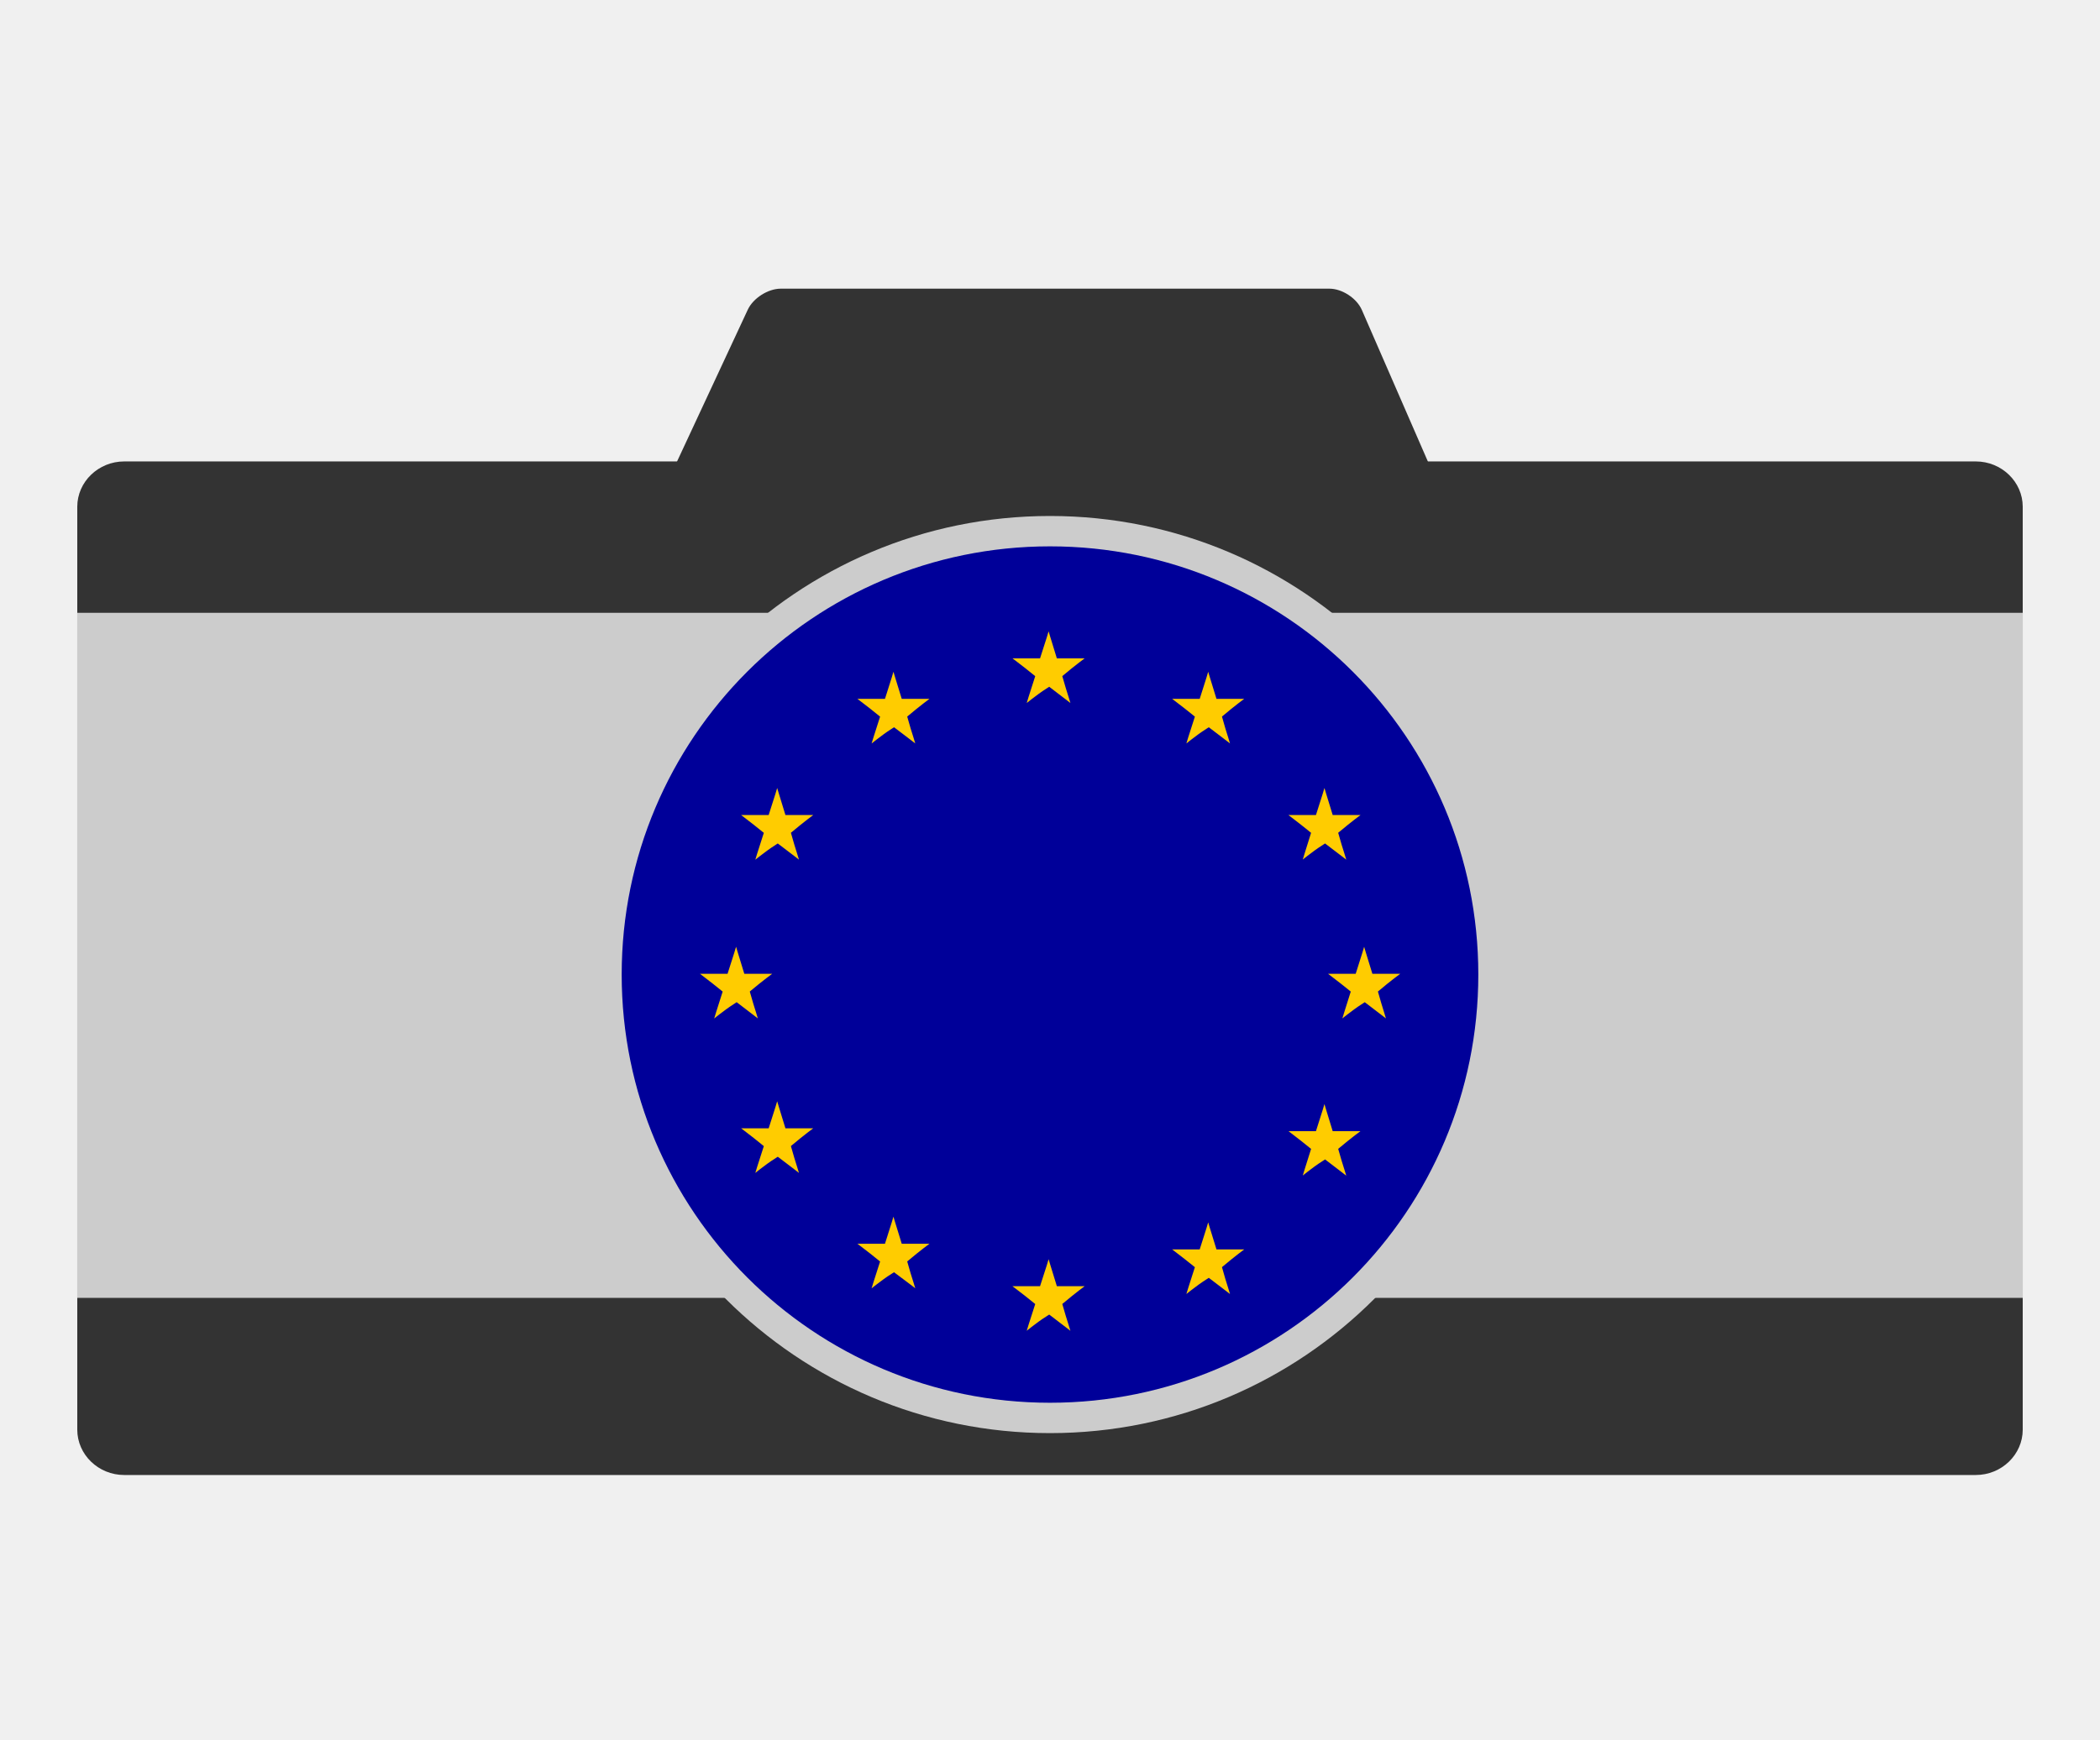
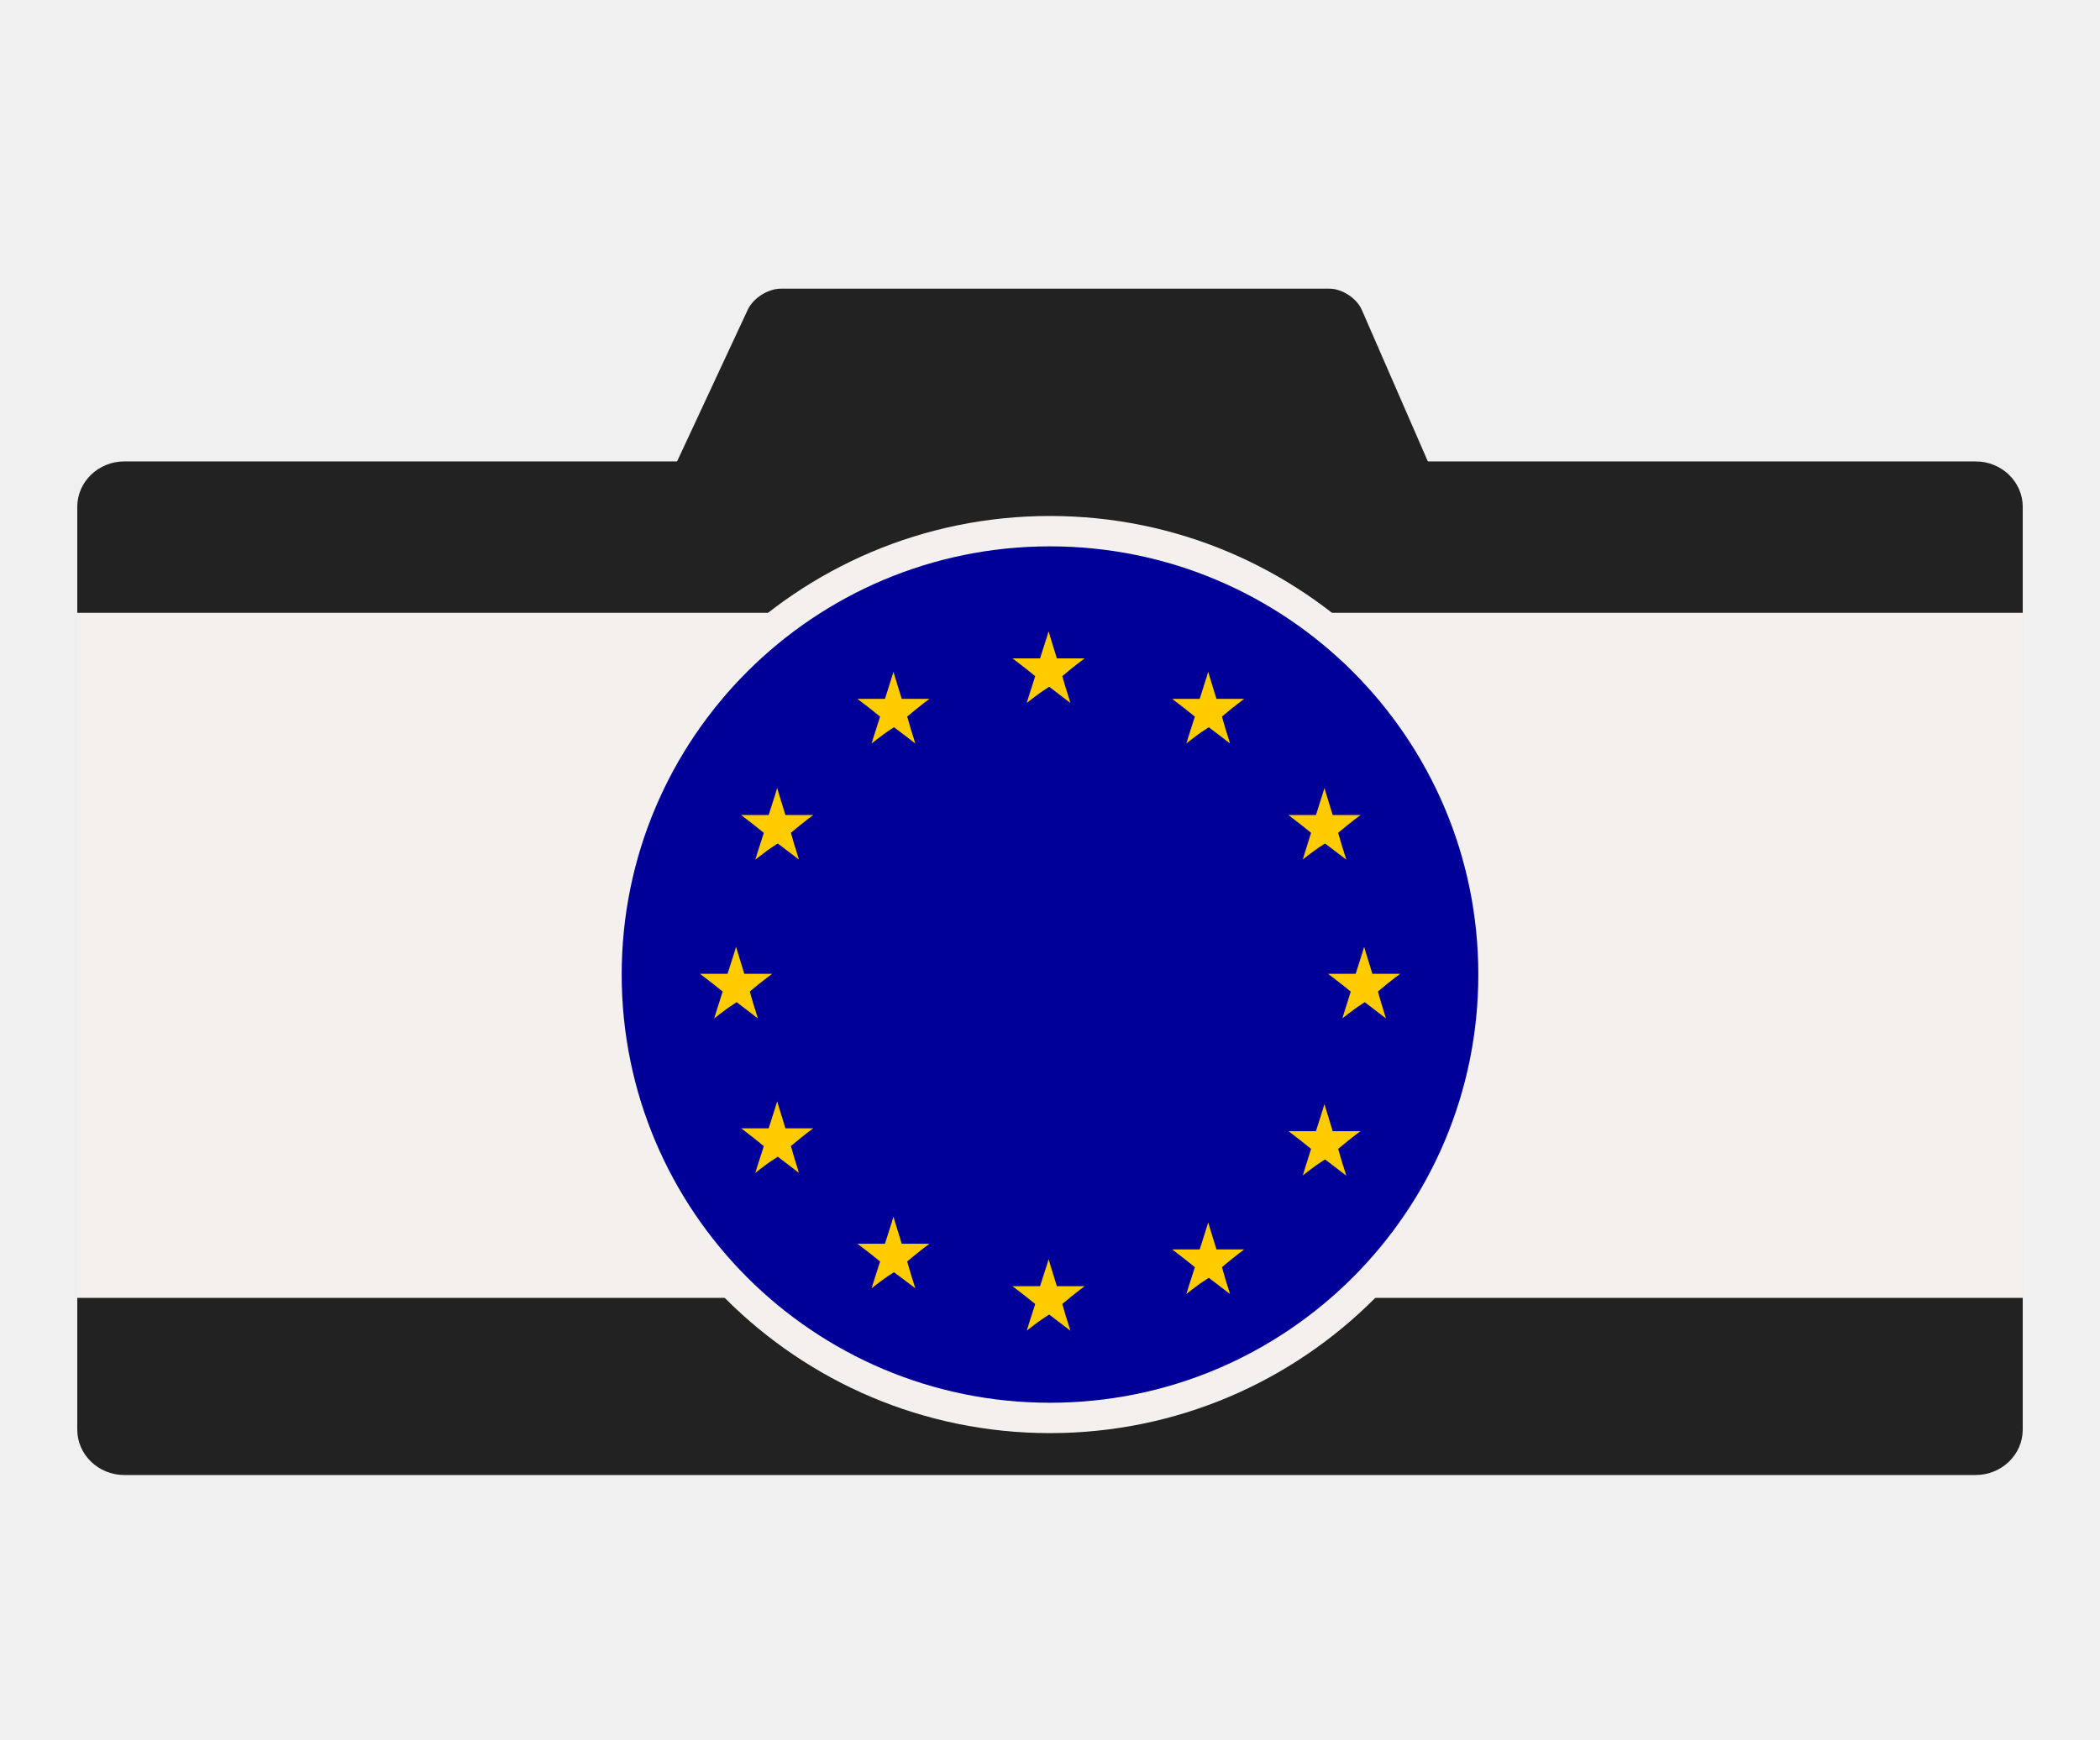
<svg xmlns="http://www.w3.org/2000/svg" version="1.1" id="Layer_1" x="0px" y="0px" width="181px" height="150px" viewBox="0 0 181 150" enable-background="new 0 0 181 150" xml:space="preserve">
  <g>
-     <path fill="#333333" d="M128.757,52.844c0.438,1.008-0.103,1.833-1.2,1.833h-74.14c-1.1,0-1.62-0.816-1.155-1.812L64.451,26.7   c0.465-0.997,1.745-1.813,2.845-1.813h47.283c1.101,0,2.358,0.825,2.799,1.833L128.757,52.844z" />
+     <path fill="#222222" d="M128.757,52.844c0.438,1.008-0.103,1.833-1.2,1.833h-74.14c-1.1,0-1.62-0.816-1.155-1.812L64.451,26.7   c0.465-0.997,1.745-1.813,2.845-1.813h47.283c1.101,0,2.358,0.825,2.799,1.833L128.757,52.844z" />
  </g>
  <g>
-     <path fill="#333333" d="M6.66,43.691c0-2.15,1.821-3.909,4.046-3.909h159.588c2.226,0,4.046,1.759,4.046,3.909v79.566   c0,2.149-1.82,3.909-4.046,3.909H10.706c-2.225,0-4.046-1.76-4.046-3.909V43.691z" />
+     <path fill="#222222" d="M6.66,43.691c0-2.15,1.821-3.909,4.046-3.909h159.588c2.226,0,4.046,1.759,4.046,3.909v79.566   c0,2.149-1.82,3.909-4.046,3.909H10.706c-2.225,0-4.046-1.76-4.046-3.909V43.691z" />
  </g>
-   <circle fill="#CCCCCC" cx="90.5" cy="84.02" r="39.535" />
+   <circle fill="#F4F0ED" cx="90.5" cy="84.02" r="39.535" />
  <g>
    <g>
      <circle fill="#FFFFFF" cx="90.095" cy="84.449" r="29.578" />
    </g>
  </g>
-   <rect x="6.66" y="52.833" fill="#CCCCCC" width="167.68" height="59.062" />
+   <rect x="6.66" y="52.833" fill="#F4F0ED" width="167.68" height="59.062" />
  <circle fill="#000099" cx="90.5" cy="84.02" r="36.917" />
  <g>
    <path fill="#FFCC00" stroke="#000099" stroke-width="0.75" d="M63.391,80.421c0.027,0,0.054,0,0.082,0   c0.32,1.056,0.629,2.119,0.955,3.16c1.051,0,2.105,0,3.159,0c0,0.026,0,0.058,0,0.083c-0.876,0.624-1.72,1.273-2.537,1.953   c0.29,1.055,0.654,2.04,0.916,3.119c-0.028,0-0.057,0-0.083,0c-0.775-0.653-1.604-1.246-2.409-1.873   c-0.886,0.572-1.673,1.238-2.493,1.873c-0.026,0-0.056,0-0.084,0c0.294-1.066,0.625-2.09,0.955-3.119   c-0.837-0.682-1.716-1.327-2.574-1.997c0-0.013,0-0.022,0-0.039c1.053,0,2.104,0,3.157,0C62.771,82.544,63.106,81.51,63.391,80.421   z" />
    <path fill="#FFCC00" stroke="#000099" stroke-width="0.75" d="M117.525,80.421c0.021,0,0.056,0,0.082,0   c0.312,1.056,0.631,2.119,0.955,3.16c1.053,0,2.104,0,3.16,0c0,0.026,0,0.058,0,0.083c-0.877,0.624-1.729,1.273-2.533,1.953   c0.291,1.055,0.646,2.04,0.914,3.119c-0.027,0-0.062,0-0.084,0c-0.775-0.653-1.604-1.246-2.41-1.873   c-0.885,0.572-1.674,1.238-2.491,1.873c-0.024,0-0.056,0-0.084,0c0.301-1.066,0.627-2.09,0.955-3.119   c-0.837-0.682-1.718-1.327-2.575-1.997c0-0.013,0-0.022,0-0.039c1.055,0,2.107,0,3.16,0   C116.908,82.544,117.24,81.51,117.525,80.421z" />
-     <path fill="#FFCC00" stroke="#000099" stroke-width="0.75" d="M114.104,66.734c0.023,0,0.062,0,0.084,0   c0.315,1.054,0.625,2.115,0.953,3.158c1.051,0,2.105,0,3.16,0c0,0.028,0,0.057,0,0.085c-0.881,0.62-1.72,1.273-2.537,1.954   c0.289,1.054,0.656,2.032,0.918,3.116c-0.029,0-0.06,0-0.086,0c-0.775-0.652-1.604-1.249-2.408-1.87   c-0.886,0.571-1.672,1.233-2.494,1.87c-0.021,0-0.053,0-0.071,0c0.296-1.065,0.625-2.092,0.946-3.116   c-0.84-0.685-1.719-1.332-2.567-1.997c0-0.015,0-0.028,0-0.043c1.054,0,2.104,0,3.147,0   C113.482,68.859,113.818,67.823,114.104,66.734z" />
+     <path fill="#FFCC00" stroke="#000099" stroke-width="0.75" d="M114.104,66.734c0.023,0,0.062,0,0.084,0   c0.315,1.054,0.625,2.115,0.953,3.158c1.051,0,2.105,0,3.16,0c0,0.028,0,0.057,0,0.085c-0.881,0.62-1.72,1.273-2.537,1.954   c0.289,1.054,0.656,2.032,0.918,3.116c-0.029,0-0.06,0-0.086,0c-0.775-0.652-1.604-1.249-2.408-1.87   c-0.886,0.571-1.672,1.233-2.494,1.87c-0.021,0-0.053,0-0.07,0c0.296-1.065,0.625-2.092,0.945-3.116   c-0.84-0.685-1.719-1.332-2.566-1.997c0-0.015,0-0.028,0-0.043c1.055,0,2.104,0,3.146,0   C113.482,68.859,113.818,67.823,114.104,66.734z" />
    <g>
      <path fill="#FFCC00" stroke="#000099" stroke-width="0.75" d="M90.328,53.228c0.027,0,0.054,0,0.083,0    c0.316,1.052,0.628,2.113,0.956,3.159c1.052,0,2.104,0,3.158,0c0,0.023,0,0.052,0,0.082c-0.879,0.619-1.721,1.272-2.539,1.954    c0.293,1.054,0.656,2.033,0.921,3.116c-0.03,0-0.058,0-0.091,0c-0.771-0.652-1.604-1.249-2.405-1.871    c-0.888,0.571-1.672,1.237-2.494,1.871c-0.029,0-0.056,0-0.083,0c0.295-1.066,0.624-2.093,0.956-3.116    c-0.839-0.687-1.719-1.332-2.577-1.996c0-0.016,0-0.026,0-0.042c1.053,0,2.106,0,3.157,0    C89.71,55.349,90.044,54.313,90.328,53.228z" />
    </g>
    <g>
-       <path fill="#FFCC00" stroke="#000099" stroke-width="0.75" d="M90.328,107.357c0.027,0,0.054,0,0.083,0    c0.316,1.057,0.628,2.115,0.956,3.158c1.052,0,2.104,0,3.158,0c0,0.021,0,0.059,0,0.086c-0.879,0.609-1.721,1.271-2.539,1.953    c0.293,1.057,0.656,2.025,0.921,3.107c-0.03,0-0.058,0-0.091,0c-0.771-0.646-1.604-1.247-2.405-1.869    c-0.888,0.564-1.672,1.234-2.494,1.869c-0.029,0-0.056,0-0.083,0c0.295-1.062,0.624-2.092,0.956-3.107    c-0.839-0.688-1.719-1.328-2.577-1.992c0-0.021,0-0.029,0-0.047c1.053,0,2.106,0,3.157,0    C89.71,109.484,90.044,108.447,90.328,107.357z" />
+       <path fill="#FFCC00" stroke="#000099" stroke-width="0.75" d="M90.328,107.357c0.027,0,0.054,0,0.083,0    c0.316,1.057,0.628,2.115,0.956,3.158c1.052,0,2.104,0,3.158,0c0,0.021,0,0.059,0,0.086c-0.879,0.608-1.721,1.271-2.539,1.952    c0.293,1.058,0.656,2.025,0.921,3.107c-0.03,0-0.058,0-0.091,0c-0.771-0.646-1.604-1.247-2.405-1.869    c-0.888,0.563-1.672,1.233-2.494,1.869c-0.029,0-0.056,0-0.083,0c0.295-1.062,0.624-2.093,0.956-3.107    c-0.839-0.688-1.719-1.327-2.577-1.991c0-0.021,0-0.029,0-0.047c1.053,0,2.106,0,3.157,0    C89.71,109.484,90.044,108.447,90.328,107.357z" />
    </g>
    <g>
      <path fill="#FFCC00" stroke="#000099" stroke-width="0.75" d="M66.932,93.742c0.027,0,0.058,0,0.083,0    c0.32,1.053,0.629,2.113,0.957,3.16c1.051,0,2.104,0,3.156,0c0,0.021,0,0.055,0,0.084c-0.877,0.619-1.718,1.271-2.534,1.953    c0.289,1.055,0.653,2.033,0.916,3.117c-0.029,0-0.057,0-0.084,0c-0.774-0.654-1.604-1.25-2.409-1.871    c-0.884,0.562-1.67,1.229-2.492,1.871c-0.028,0-0.056,0-0.083,0c0.295-1.066,0.623-2.104,0.956-3.117    c-0.838-0.688-1.718-1.332-2.574-1.998c0-0.021,0-0.025,0-0.039c1.052,0,2.104,0,3.155,0    C66.315,95.869,66.648,94.83,66.932,93.742z" />
    </g>
    <g>
      <path fill="#FFCC00" stroke="#000099" stroke-width="0.75" d="M66.932,66.734c0.027,0,0.058,0,0.083,0    c0.32,1.054,0.629,2.115,0.957,3.158c1.051,0,2.104,0,3.156,0c0,0.028,0,0.057,0,0.085c-0.877,0.62-1.718,1.273-2.534,1.954    c0.289,1.054,0.653,2.032,0.916,3.116c-0.029,0-0.057,0-0.084,0c-0.774-0.652-1.604-1.249-2.409-1.87    c-0.884,0.571-1.67,1.233-2.492,1.87c-0.028,0-0.056,0-0.083,0c0.295-1.065,0.623-2.092,0.956-3.116    c-0.838-0.685-1.718-1.332-2.574-1.997c0-0.015,0-0.028,0-0.043c1.052,0,2.104,0,3.155,0    C66.315,68.859,66.648,67.823,66.932,66.734z" />
    </g>
    <g>
      <path fill="#FFCC00" stroke="#000099" stroke-width="0.75" d="M76.955,56.716c0.027,0,0.057,0,0.083,0    c0.318,1.052,0.629,2.114,0.958,3.159c1.051,0,2.104,0,3.155,0c0,0.025,0,0.056,0,0.083c-0.876,0.617-1.718,1.272-2.533,1.954    c0.289,1.054,0.655,2.032,0.914,3.118c-0.026,0-0.057,0-0.083,0c-0.774-0.656-1.605-1.25-2.411-1.872    c-0.882,0.568-1.67,1.235-2.491,1.872c-0.028,0-0.056,0-0.083,0c0.295-1.066,0.624-2.094,0.956-3.118    c-0.839-0.687-1.718-1.33-2.576-1.996c0-0.016,0-0.026,0-0.04c1.052,0,2.104,0,3.158,0C76.333,58.841,76.671,57.802,76.955,56.716    z" />
    </g>
    <g>
      <path fill="#FFCC00" stroke="#000099" stroke-width="0.75" d="M104.084,56.716c0.025,0,0.055,0,0.082,0    c0.318,1.052,0.628,2.114,0.957,3.159c1.048,0,2.105,0,3.158,0c0,0.025,0,0.056,0,0.083c-0.881,0.617-1.721,1.272-2.534,1.954    c0.286,1.054,0.653,2.032,0.913,3.118c-0.027,0-0.055,0-0.085,0c-0.773-0.656-1.603-1.25-2.409-1.872    c-0.887,0.568-1.671,1.235-2.49,1.872c-0.025,0-0.054,0-0.084,0c0.297-1.066,0.625-2.094,0.959-3.118    c-0.845-0.687-1.72-1.33-2.578-1.996c0-0.016,0-0.026,0-0.04c1.053,0,2.105,0,3.157,0    C103.465,58.841,103.797,57.802,104.084,56.716z" />
    </g>
    <g>
-       <path fill="#FFCC00" stroke="#000099" stroke-width="0.75" d="M114.104,93.986c0.023,0,0.062,0,0.084,0    c0.315,1.054,0.625,2.115,0.953,3.16c1.051,0,2.105,0,3.16,0c0,0.021,0,0.057,0,0.082c-0.881,0.619-1.72,1.271-2.537,1.953    c0.289,1.055,0.656,2.026,0.918,3.108c-0.029,0-0.06,0-0.086,0c-0.775-0.646-1.604-1.249-2.408-1.871    c-0.886,0.569-1.672,1.235-2.494,1.871c-0.021,0-0.053,0-0.071,0c0.296-1.062,0.625-2.093,0.946-3.108    c-0.84-0.688-1.719-1.332-2.567-1.996c0-0.021,0-0.026,0-0.039c1.054,0,2.104,0,3.147,0    C113.482,96.109,113.818,95.075,114.104,93.986z" />
+       <path fill="#FFCC00" stroke="#000099" stroke-width="0.75" d="M114.104,93.986c0.023,0,0.062,0,0.084,0    c0.315,1.054,0.625,2.115,0.953,3.16c1.051,0,2.105,0,3.16,0c0,0.021,0,0.057,0,0.082c-0.881,0.619-1.72,1.271-2.537,1.953    c0.289,1.055,0.656,2.025,0.918,3.107c-0.029,0-0.06,0-0.086,0c-0.775-0.646-1.604-1.249-2.408-1.871    c-0.886,0.569-1.672,1.234-2.494,1.871c-0.021,0-0.053,0-0.07,0c0.296-1.062,0.625-2.093,0.945-3.107    c-0.84-0.688-1.719-1.332-2.566-1.996c0-0.021,0-0.026,0-0.039c1.055,0,2.104,0,3.146,0    C113.482,96.109,113.818,95.075,114.104,93.986z" />
    </g>
    <g>
-       <path fill="#FFCC00" stroke="#000099" stroke-width="0.75" d="M76.955,103.695c0.027,0,0.057,0,0.083,0    c0.318,1.055,0.629,2.115,0.958,3.158c1.051,0,2.104,0,3.155,0c0,0.021,0,0.055,0,0.082c-0.876,0.619-1.718,1.271-2.533,1.953    c0.289,1.057,0.655,2.029,0.914,3.109c-0.026,0-0.057,0-0.083,0c-0.774-0.646-1.605-1.251-2.411-1.857    c-0.882,0.562-1.67,1.229-2.491,1.857c-0.028,0-0.056,0-0.083,0c0.295-1.062,0.624-2.089,0.956-3.109    c-0.839-0.688-1.718-1.328-2.576-1.994c0-0.021,0-0.023,0-0.041c1.052,0,2.104,0,3.158,0    C76.333,105.816,76.671,104.782,76.955,103.695z" />
+       <path fill="#FFCC00" stroke="#000099" stroke-width="0.75" d="M76.955,103.695c0.027,0,0.057,0,0.083,0    c0.318,1.055,0.629,2.115,0.958,3.158c1.051,0,2.104,0,3.155,0c0,0.021,0,0.055,0,0.082c-0.876,0.618-1.718,1.271-2.533,1.952    c0.289,1.058,0.655,2.029,0.914,3.109c-0.026,0-0.057,0-0.083,0c-0.774-0.646-1.605-1.251-2.411-1.856    c-0.882,0.562-1.67,1.229-2.491,1.856c-0.028,0-0.056,0-0.083,0c0.295-1.062,0.624-2.089,0.956-3.109    c-0.839-0.688-1.718-1.327-2.576-1.993c0-0.021,0-0.023,0-0.041c1.052,0,2.104,0,3.158,0    C76.333,105.816,76.671,104.782,76.955,103.695z" />
    </g>
    <g>
      <path fill="#FFCC00" stroke="#000099" stroke-width="0.75" d="M104.084,104.184c0.025,0,0.055,0,0.082,0    c0.318,1.062,0.628,2.112,0.957,3.157c1.048,0,2.105,0,3.158,0c0,0.028,0,0.06,0,0.086c-0.881,0.616-1.721,1.272-2.534,1.952    c0.286,1.055,0.653,2.032,0.913,3.115c-0.027,0-0.055,0-0.085,0c-0.773-0.648-1.603-1.248-2.409-1.869    c-0.887,0.57-1.671,1.234-2.49,1.869c-0.025,0-0.054,0-0.084,0c0.297-1.062,0.625-2.09,0.959-3.115    c-0.845-0.686-1.72-1.33-2.578-1.997c0-0.013,0-0.026,0-0.041c1.053,0,2.105,0,3.157,0    C103.465,106.307,103.797,105.271,104.084,104.184z" />
    </g>
  </g>
</svg>
